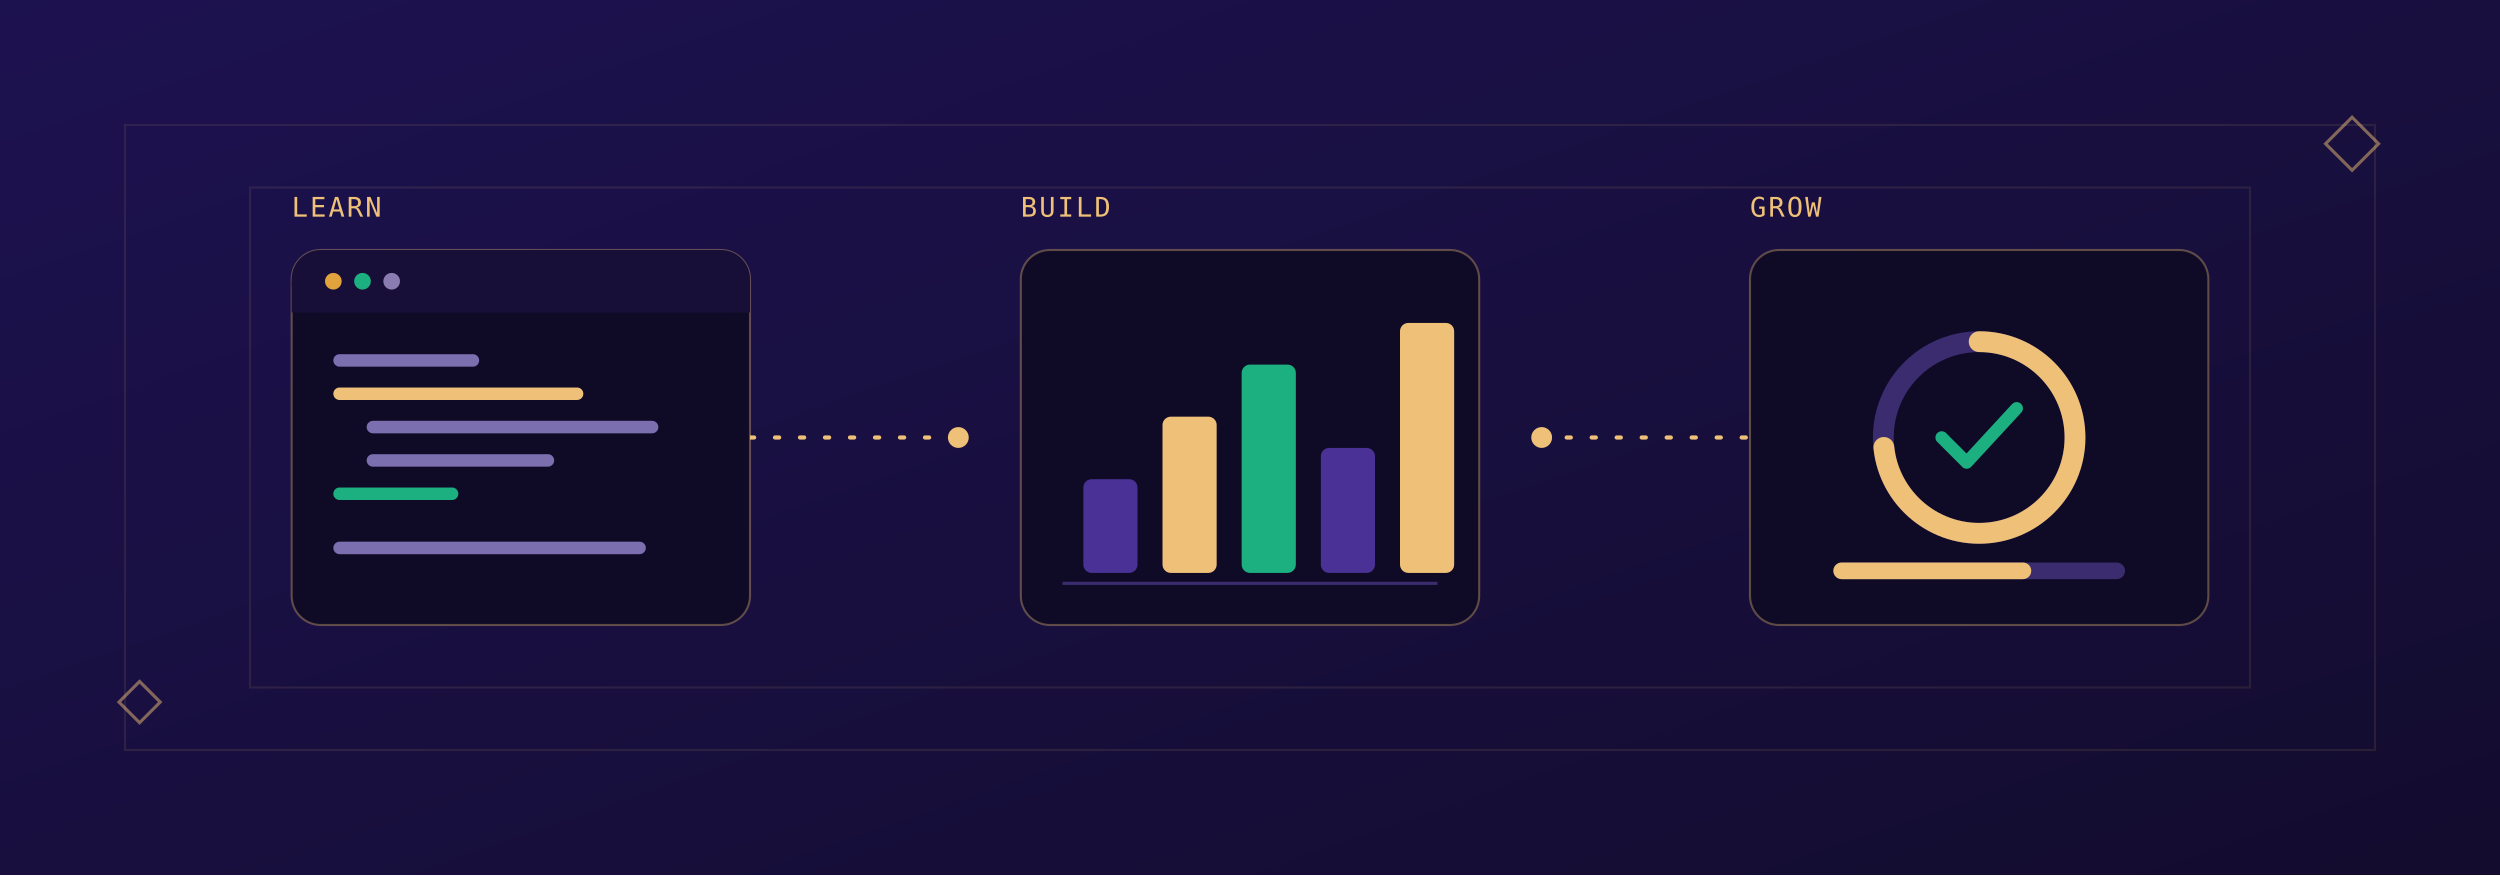
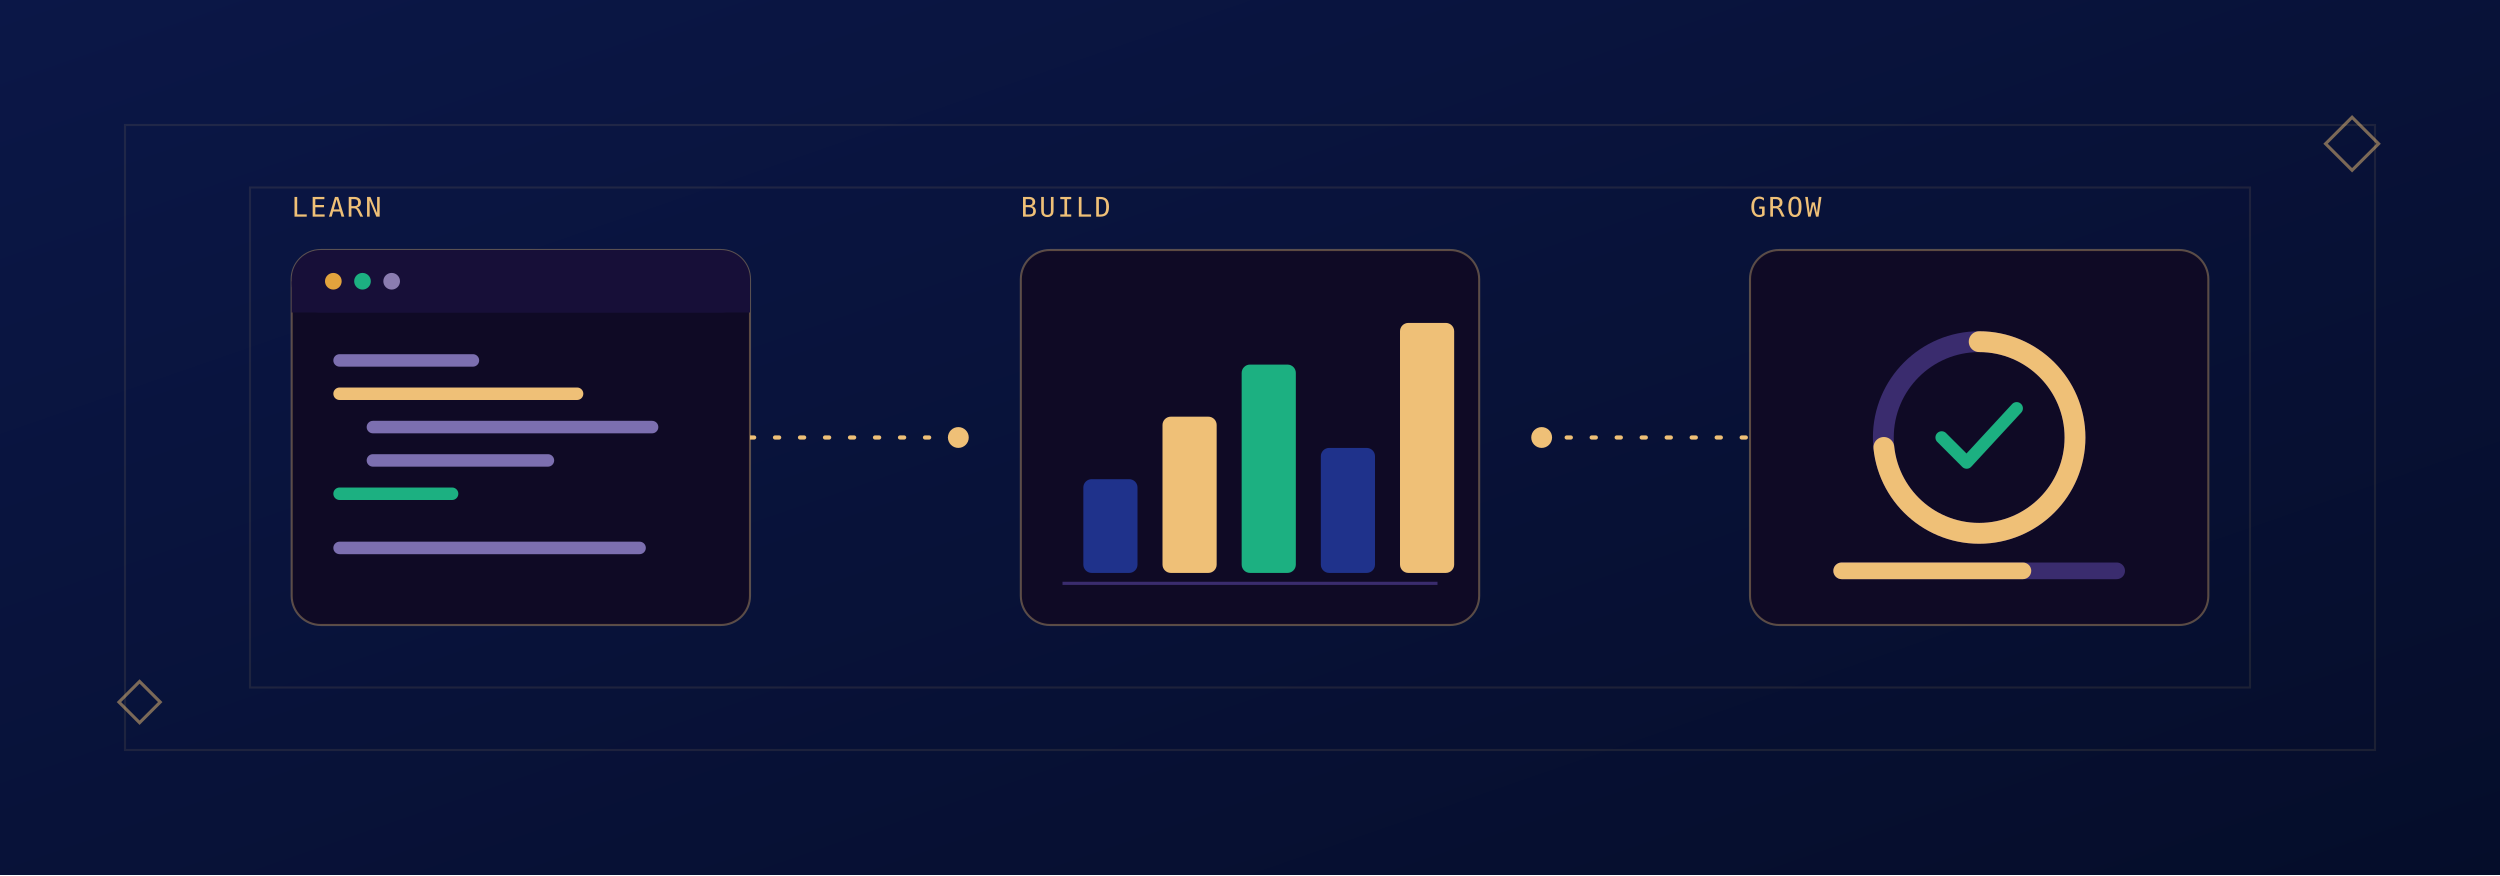
<svg xmlns="http://www.w3.org/2000/svg" viewBox="0 0 1200 420" role="img" aria-labelledby="aboutTitle">
  <defs>
    <linearGradient id="aboutBg" x1="0" y1="0" x2="1" y2="1">
-       <stop offset="0%" stop-color="#1D1250" />
-       <stop offset="100%" stop-color="#130C2E" />
+       <stop offset="0%" stop-color="#0B1747" />
+       <stop offset="100%" stop-color="#050D2A" />
    </linearGradient>
  </defs>
  <rect width="1200" height="420" fill="url(#aboutBg)" />
  <g stroke="#EFC077" stroke-opacity="0.1" fill="none" stroke-width="1">
    <rect x="60" y="60" width="1080" height="300" />
    <rect x="120" y="90" width="960" height="240" />
  </g>
  <path d="M300 210 H460 M740 210 H900" stroke="#EFC077" stroke-width="2" fill="none" stroke-linecap="round" stroke-dasharray="2 10" />
  <circle cx="300" cy="210" r="5" fill="#EFC077" />
  <circle cx="460" cy="210" r="5" fill="#EFC077" />
  <circle cx="740" cy="210" r="5" fill="#EFC077" />
  <circle cx="900" cy="210" r="5" fill="#EFC077" />
  <g transform="translate(140,120)">
    <rect width="220" height="180" rx="14" fill="#0F0A25" stroke="#EFC077" stroke-opacity="0.35" />
    <rect width="220" height="30" rx="14" fill="#170F38" />
    <rect y="15" width="220" height="15" fill="#170F38" />
    <circle cx="20" cy="15" r="4" fill="#E2A33D" />
    <circle cx="34" cy="15" r="4" fill="#1CB081" />
    <circle cx="48" cy="15" r="4" fill="#8A7CB0" />
    <g fill="#7C6FB0">
      <rect x="20" y="50" width="70" height="6" rx="3" />
      <rect x="20" y="66" width="120" height="6" rx="3" fill="#EFC077" />
      <rect x="36" y="82" width="140" height="6" rx="3" />
      <rect x="36" y="98" width="90" height="6" rx="3" />
      <rect x="20" y="114" width="60" height="6" rx="3" fill="#1CB081" />
      <rect x="20" y="140" width="150" height="6" rx="3" />
    </g>
    <text x="0" y="-16" fill="#EFC077" font-family="ui-monospace, monospace" font-size="13" letter-spacing="1">LEARN</text>
  </g>
  <g transform="translate(490,120)">
    <rect width="220" height="180" rx="14" fill="#0F0A25" stroke="#EFC077" stroke-opacity="0.35" />
    <g>
-       <rect x="30" y="110" width="26" height="45" rx="4" fill="#493195" />
+       <rect x="30" y="110" width="26" height="45" rx="4" fill="#1F328B" />
      <rect x="68" y="80" width="26" height="75" rx="4" fill="#EFC077" />
      <rect x="106" y="55" width="26" height="100" rx="4" fill="#1CB081" />
-       <rect x="144" y="95" width="26" height="60" rx="4" fill="#493195" />
+       <rect x="144" y="95" width="26" height="60" rx="4" fill="#1F328B" />
      <rect x="182" y="35" width="26" height="120" rx="4" fill="#EFC077" />
    </g>
    <line x1="20" y1="160" x2="200" y2="160" stroke="#3A2C6E" stroke-width="1.5" />
    <text x="0" y="-16" fill="#EFC077" font-family="ui-monospace, monospace" font-size="13" letter-spacing="1">BUILD</text>
  </g>
  <g transform="translate(840,120)">
    <rect width="220" height="180" rx="14" fill="#0F0A25" stroke="#EFC077" stroke-opacity="0.35" />
    <circle cx="110" cy="90" r="46" fill="none" stroke="#3A2C6E" stroke-width="10" />
    <circle cx="110" cy="90" r="46" fill="none" stroke="#EFC077" stroke-width="10" stroke-linecap="round" stroke-dasharray="212 289" transform="rotate(-90 110 90)" />
    <path d="M92 90 l12 12 24 -26" fill="none" stroke="#1CB081" stroke-width="6" stroke-linecap="round" stroke-linejoin="round" />
    <rect x="40" y="150" width="140" height="8" rx="4" fill="#3A2C6E" />
    <rect x="40" y="150" width="95" height="8" rx="4" fill="#EFC077" />
    <text x="0" y="-16" fill="#EFC077" font-family="ui-monospace, monospace" font-size="13" letter-spacing="1">GROW</text>
  </g>
  <g fill="none" stroke="#EFC077" stroke-width="1.5" stroke-opacity="0.5">
    <rect x="60" y="330" width="14" height="14" transform="rotate(45 67 337)" />
    <rect x="1120" y="60" width="18" height="18" transform="rotate(45 1129 69)" />
  </g>
</svg>
